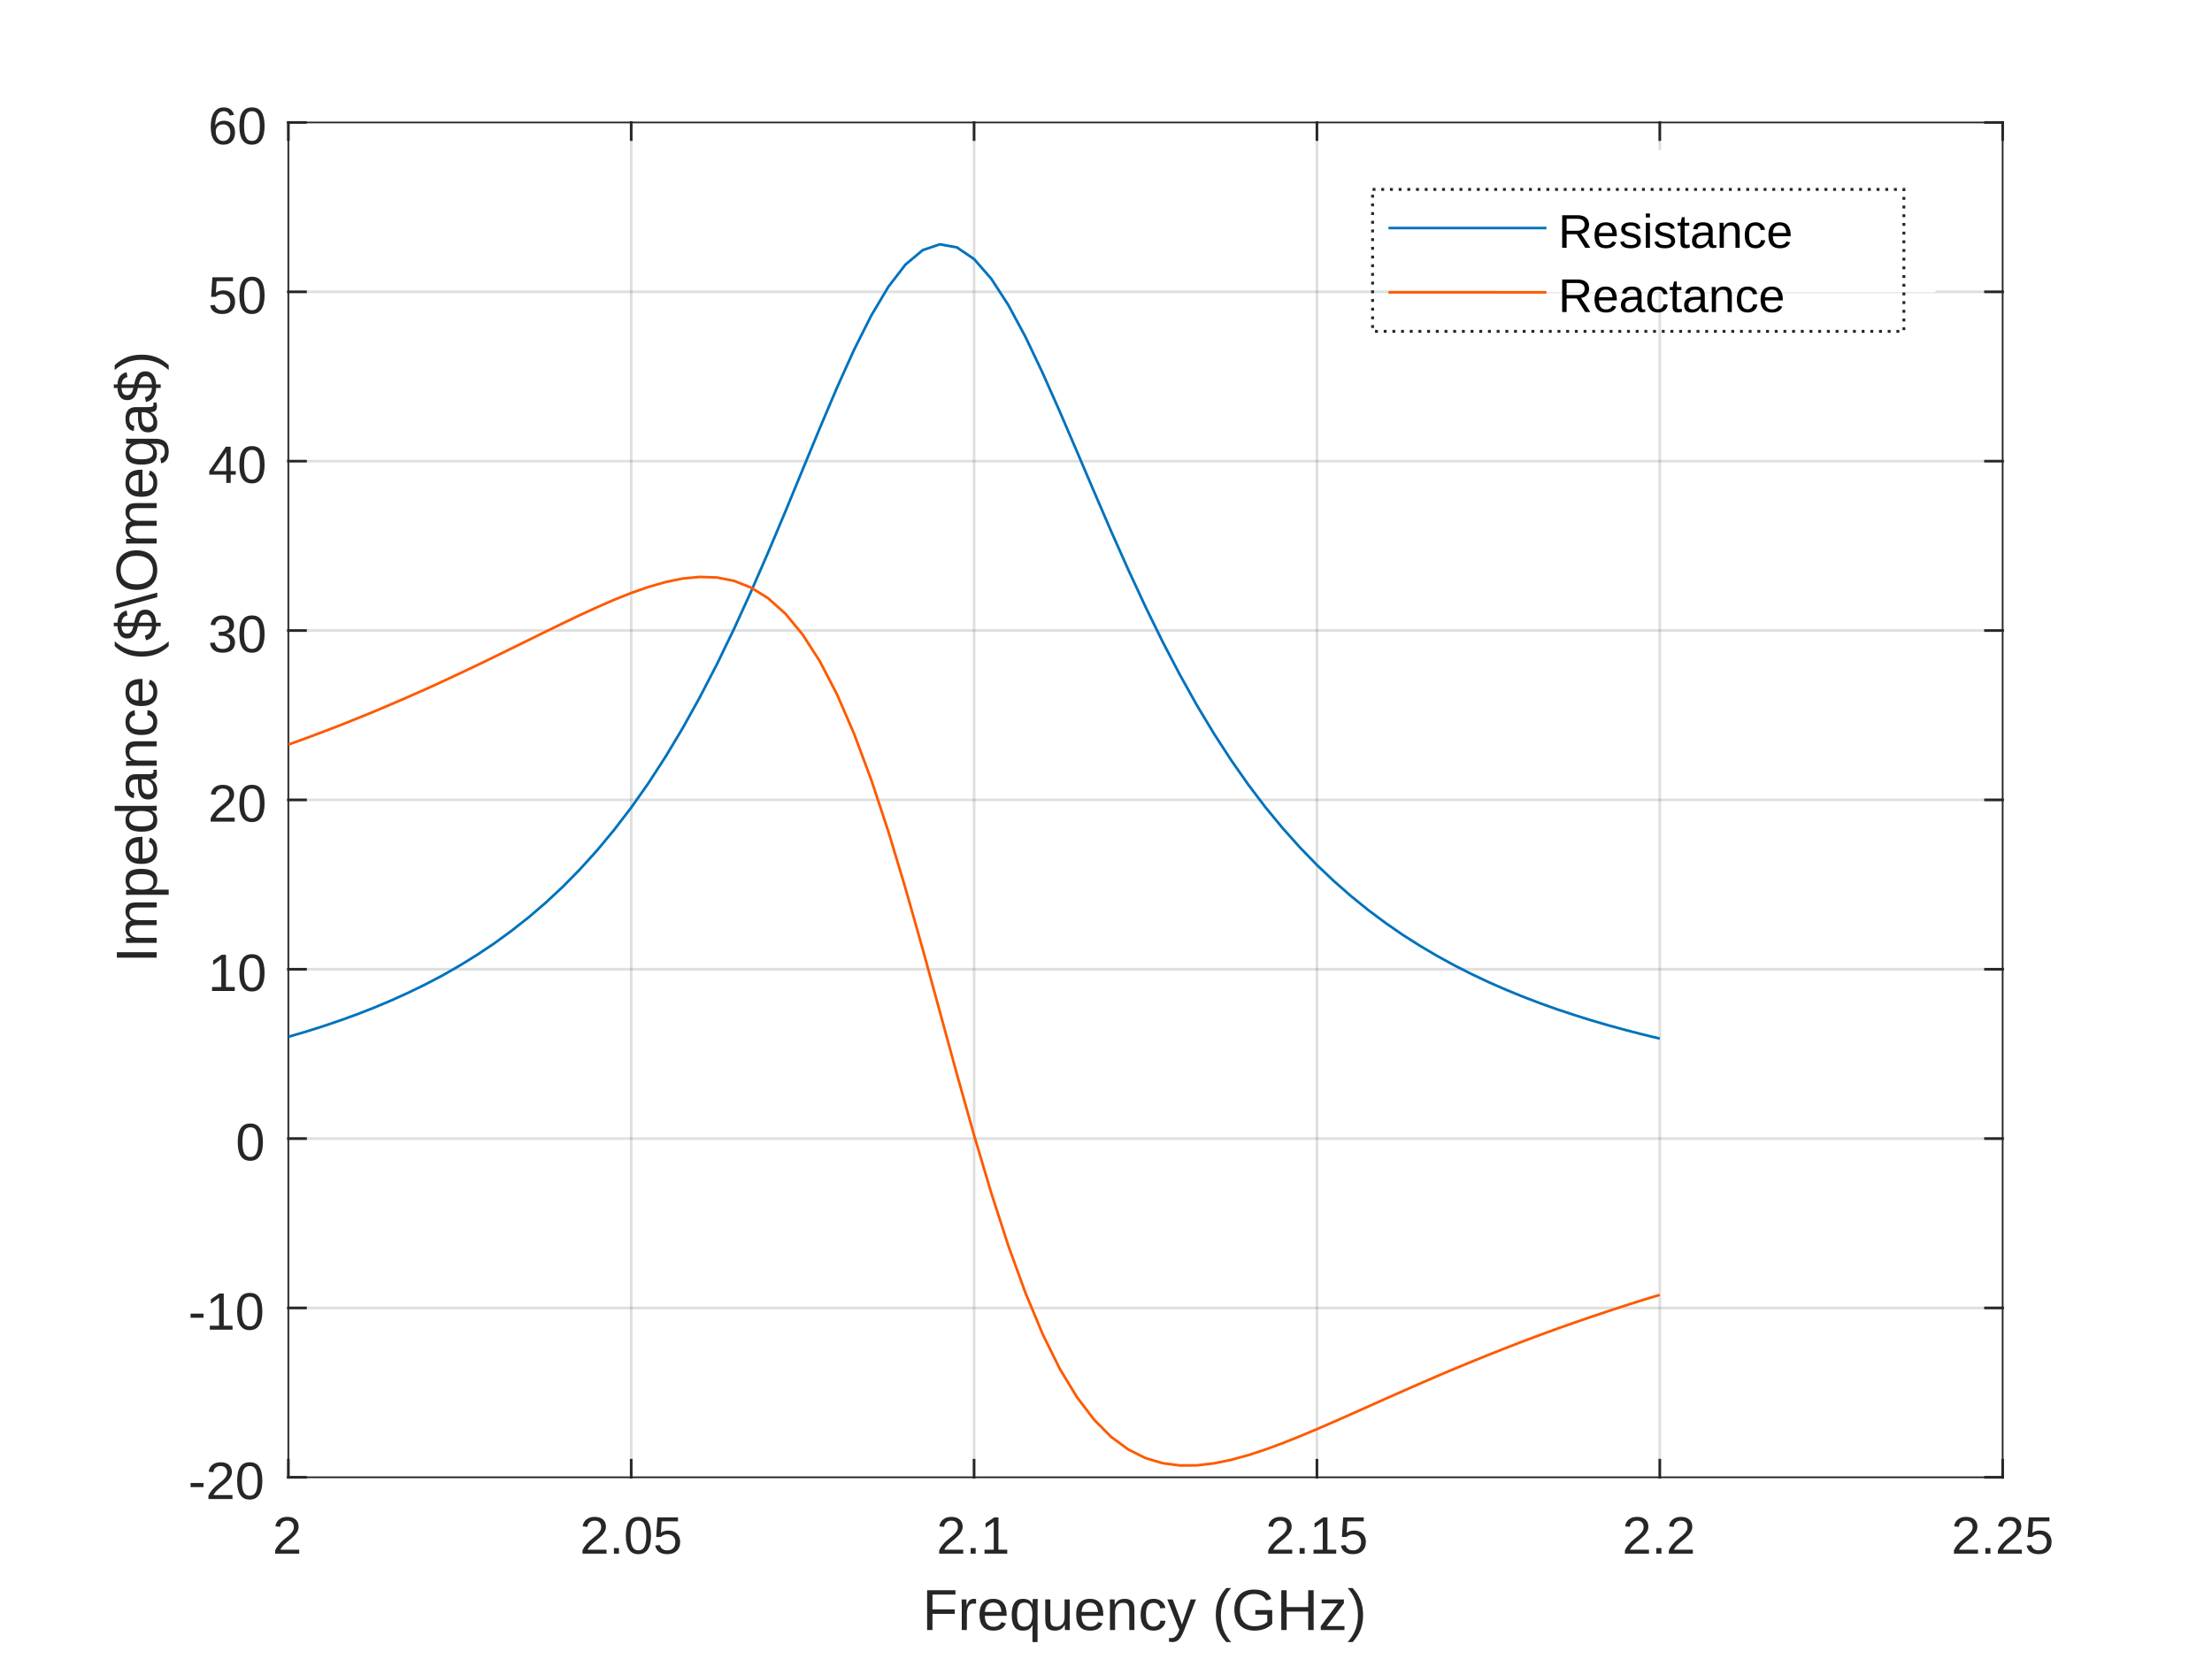
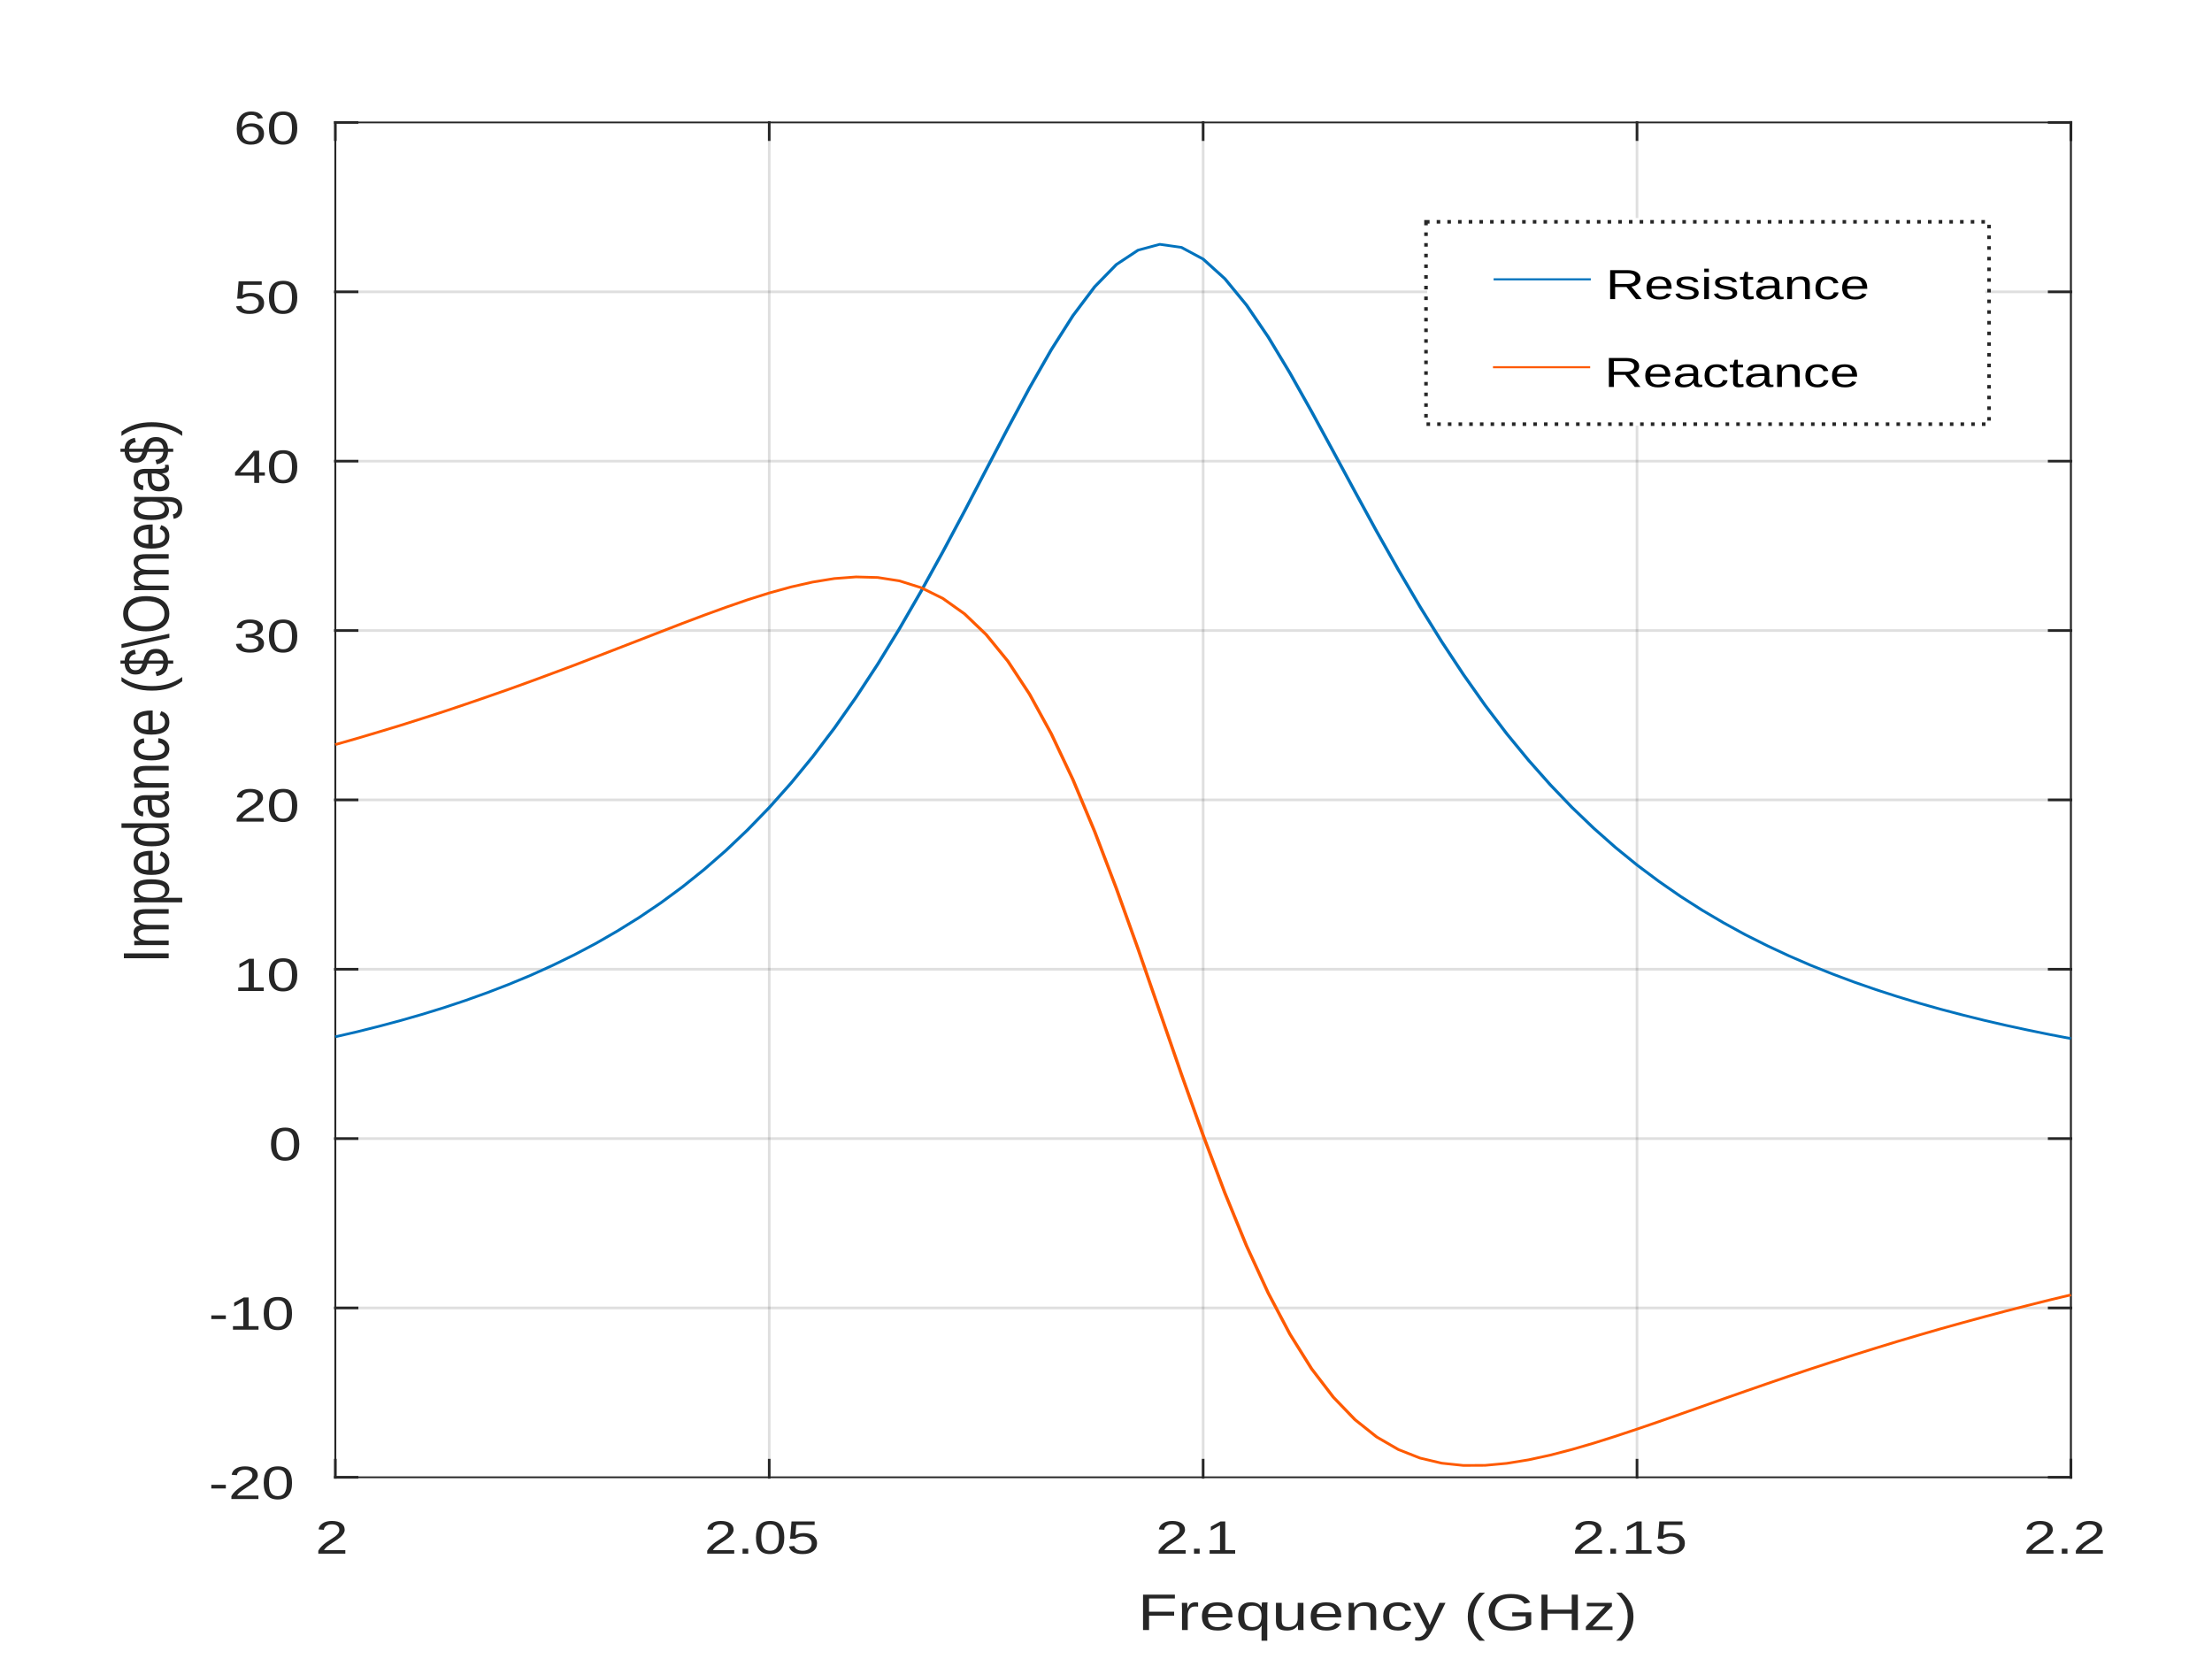
<svg xmlns="http://www.w3.org/2000/svg" id="Livello_1" data-name="Livello 1" viewBox="0 0 420 315" version="1.1">
  <defs id="defs7">
    <style id="style2">.cls-1,.cls-10,.cls-12,.cls-4,.cls-5,.cls-9{fill:none;}.cls-2{clip-path:url(#clip-path);}.cls-3{fill:#fff;}.cls-12,.cls-4,.cls-5{stroke:#262626;stroke-width:0.5px;}.cls-10,.cls-4,.cls-5,.cls-9{stroke-linejoin:round;}.cls-4{opacity:0.15;}.cls-5{stroke-linecap:square;}.cls-6{font-size:10px;}.cls-6,.cls-7{fill:#262626;}.cls-11,.cls-6,.cls-7{font-family:ArialMT, Arial;}.cls-7,.cls-8{font-size:11px;}.cls-8{font-family:Arial-BoldMT, Arial;font-weight:700;}.cls-9{stroke:blue;}.cls-10,.cls-9{stroke-width:2px;}.cls-10{stroke:red;}.cls-11{font-size:9px;}.cls-12{stroke-miterlimit:10;}</style>
    <clipPath id="clip-path" transform="translate(-96 -238.5)">
      <rect class="cls-1" x="96" y="238.5" width="420" height="315" id="rect4" />
    </clipPath>
  </defs>
  <g class="cls-2" clip-path="url(#clip-path)" id="g11">
    <rect class="cls-3" width="420" height="315" id="rect9" />
  </g>
-   <line class="cls-4" x1="54.75" y1="280.5" x2="54.75" y2="23.25" id="line17" />
-   <line class="cls-4" x1="119.85" y1="280.5" x2="119.85" y2="23.25" id="line19" />
-   <line class="cls-4" x1="184.95" y1="280.5" x2="184.95" y2="23.25" id="line21" />
-   <line class="cls-4" x1="250.05" y1="280.5" x2="250.05" y2="23.25" id="line23" />
-   <line class="cls-4" x1="315.15" y1="280.5" x2="315.15" y2="23.25" id="line25" />
-   <line class="cls-4" x1="380.25" y1="280.5" x2="380.25" y2="23.25" id="line27" />
-   <line class="cls-4" x1="380.25" y1="280.5" x2="54.75" y2="280.5" id="line29" />
-   <line class="cls-4" x1="380.25" y1="248.34" x2="54.75" y2="248.34" id="line31" />
-   <line class="cls-4" x1="380.25" y1="216.19" x2="54.75" y2="216.19" id="line33" />
-   <line class="cls-4" x1="380.25" y1="184.03" x2="54.75" y2="184.03" id="line35" />
-   <line class="cls-4" x1="380.25" y1="151.88" x2="54.75" y2="151.88" id="line37" />
-   <line class="cls-4" x1="380.25" y1="119.72" x2="54.75" y2="119.72" id="line39" />
-   <line class="cls-4" x1="380.25" y1="87.56" x2="54.75" y2="87.56" id="line41" />
-   <line class="cls-4" x1="380.25" y1="55.41" x2="54.75" y2="55.41" id="line43" />
-   <line class="cls-4" x1="380.25" y1="23.25" x2="54.75" y2="23.25" id="line45" />
-   <line class="cls-5" x1="54.75" y1="280.5" x2="380.25" y2="280.5" id="line47" style="stroke-width:0.3;stroke-miterlimit:4;stroke-dasharray:none" />
-   <line class="cls-5" x1="54.75" y1="23.25" x2="380.25" y2="23.25" id="line49" style="stroke-width:0.3;stroke-miterlimit:4;stroke-dasharray:none" />
-   <line class="cls-5" x1="54.75" y1="280.5" x2="54.75" y2="277.25" id="line51" />
-   <line class="cls-5" x1="119.85" y1="280.5" x2="119.85" y2="277.25" id="line53" />
-   <line class="cls-5" x1="184.95" y1="280.5" x2="184.95" y2="277.25" id="line55" />
-   <line class="cls-5" x1="250.05" y1="280.5" x2="250.05" y2="277.25" id="line57" />
-   <line class="cls-5" x1="315.15" y1="280.5" x2="315.15" y2="277.25" id="line59" />
-   <line class="cls-5" x1="380.25" y1="280.5" x2="380.25" y2="277.25" id="line61" />
-   <line class="cls-5" x1="54.75" y1="23.25" x2="54.75" y2="26.51" id="line63" />
-   <line class="cls-5" x1="119.85" y1="23.25" x2="119.85" y2="26.51" id="line65" />
-   <line class="cls-5" x1="184.95" y1="23.25" x2="184.95" y2="26.51" id="line67" />
-   <line class="cls-5" x1="250.05" y1="23.25" x2="250.05" y2="26.51" id="line69" />
-   <line class="cls-5" x1="315.15" y1="23.25" x2="315.15" y2="26.51" id="line71" />
-   <line class="cls-5" x1="380.25" y1="23.25" x2="380.25" y2="26.51" id="line73" />
-   <text class="cls-6" transform="translate(51.75 295)" id="text75">2</text>
-   <text class="cls-6" transform="translate(110.1 295)" id="text77">2.05</text>
-   <text class="cls-6" transform="translate(177.83 295)" id="text79">2.1</text>
-   <text class="cls-6" transform="translate(240.3 295)" id="text81">2.15</text>
-   <text class="cls-6" transform="translate(308.03 295)" id="text83">2.2</text>
-   <text class="cls-6" transform="translate(370.5 295)" id="text85">2.25</text>
-   <text class="cls-7" transform="translate(175.13 309.5)" id="text87">Frequency (GHz)</text>
-   <line class="cls-5" x1="54.75" y1="280.5" x2="54.75" y2="23.25" id="line89" style="stroke-width:0.3;stroke-miterlimit:4;stroke-dasharray:none" />
-   <line class="cls-5" x1="380.25" y1="280.5" x2="380.25" y2="23.25" id="line91" style="stroke-width:0.3;stroke-miterlimit:4;stroke-dasharray:none" />
-   <line class="cls-5" x1="54.75" y1="280.5" x2="58.01" y2="280.5" id="line93" />
-   <line class="cls-5" x1="54.75" y1="248.34" x2="58.01" y2="248.34" id="line95" />
-   <line class="cls-5" x1="54.75" y1="216.19" x2="58.01" y2="216.19" id="line97" />
-   <line class="cls-5" x1="54.75" y1="184.03" x2="58.01" y2="184.03" id="line99" />
-   <line class="cls-5" x1="54.75" y1="151.88" x2="58.01" y2="151.88" id="line101" />
-   <line class="cls-5" x1="54.75" y1="119.72" x2="58.01" y2="119.72" id="line103" />
-   <line class="cls-5" x1="54.75" y1="87.56" x2="58.01" y2="87.56" id="line105" />
-   <line class="cls-5" x1="54.75" y1="55.41" x2="58.01" y2="55.41" id="line107" />
-   <line class="cls-5" x1="54.75" y1="23.25" x2="58.01" y2="23.25" id="line109" />
-   <line class="cls-5" x1="380.25" y1="280.5" x2="376.99" y2="280.5" id="line111" />
-   <line class="cls-5" x1="380.25" y1="248.34" x2="376.99" y2="248.34" id="line113" />
-   <line class="cls-5" x1="380.25" y1="216.19" x2="376.99" y2="216.19" id="line115" />
-   <line class="cls-5" x1="380.25" y1="184.03" x2="376.99" y2="184.03" id="line117" />
-   <line class="cls-5" x1="380.25" y1="151.88" x2="376.99" y2="151.88" id="line119" />
-   <line class="cls-5" x1="380.25" y1="119.72" x2="376.99" y2="119.72" id="line121" />
-   <line class="cls-5" x1="380.25" y1="87.56" x2="376.99" y2="87.56" id="line123" />
-   <line class="cls-5" x1="380.25" y1="55.41" x2="376.99" y2="55.41" id="line125" />
-   <line class="cls-5" x1="380.25" y1="23.25" x2="376.99" y2="23.25" id="line127" />
-   <text class="cls-6" transform="translate(35.75 284.63)" id="text129">-20</text>
-   <text class="cls-6" transform="translate(35.75 252.47)" id="text131">-10</text>
-   <text class="cls-6" transform="translate(44.75 220.31)" id="text133">0</text>
-   <text class="cls-6" transform="translate(39.5 188.16)" id="text135">10</text>
-   <text class="cls-6" transform="translate(39.5 156)" id="text137">20</text>
-   <text class="cls-6" transform="translate(39.5 123.84)" id="text139">30</text>
-   <text class="cls-6" transform="translate(39.5 91.69)" id="text141">40</text>
-   <text class="cls-6" transform="translate(39.5 59.53)" id="text143">50</text>
-   <text class="cls-6" transform="translate(39.5 27.38)" id="text145">60</text>
-   <text class="cls-7" transform="rotate(-90)" id="text147" x="-182.845" y="29.75">Impedance ($\Omega$)</text>
-   <polyline class="cls-9" points="54.75 196.86 58.01 195.91 61.26 194.88 64.52 193.78 67.77 192.6 71.03 191.33 74.28 189.96 77.53 188.49 80.79 186.9 84.05 185.19 87.3 183.33 90.56 181.32 93.81 179.15 97.06 176.78 100.32 174.22 103.58 171.43 106.83 168.4 110.08 165.1 113.34 161.5 116.59 157.59 119.85 153.34 123.11 148.71 126.36 143.7 129.62 138.26 132.87 132.4 136.13 126.11 139.38 119.39 142.63 112.27 145.89 104.79 149.15 97.06 152.4 89.17 155.66 81.29 158.91 73.63 162.16 66.42 165.42 59.93 168.68 54.45 171.93 50.23 175.19 47.5 178.44 46.39 181.69 46.97 184.95 49.19 188.21 52.92 191.46 57.93 194.72 63.99 197.97 70.82 201.22 78.14 204.48 85.73 207.74 93.37 210.99 100.91 214.25 108.22 217.5 115.22 220.75 121.85 224.01 128.09 227.26 133.92 230.52 139.34 233.78 144.36 237.03 149 240.28 153.29 243.54 157.24 246.79 160.88 250.05 164.24 253.31 167.33 256.56 170.18 259.81 172.81 263.07 175.24 266.32 177.49 269.58 179.56 272.83 181.48 276.09 183.27 279.35 184.92 282.6 186.46 285.86 187.89 289.11 189.22 292.37 190.47 295.62 191.63 298.88 192.71 302.13 193.73 305.38 194.68 308.64 195.57 311.89 196.41 315.15 197.2" id="polyline151" style="stroke-width:0.5;stroke-miterlimit:4;stroke-dasharray:none;stroke:#0072bd;stroke-opacity:1" />
-   <polyline class="cls-10" points="54.75 141.38 58.01 140.2 61.26 138.98 64.52 137.73 67.77 136.43 71.03 135.1 74.28 133.72 77.53 132.31 80.79 130.87 84.05 129.38 87.3 127.86 90.56 126.32 93.81 124.74 97.06 123.15 100.32 121.55 103.58 119.95 106.83 118.36 110.08 116.81 113.34 115.31 116.59 113.89 119.85 112.59 123.11 111.45 126.36 110.52 129.62 109.85 132.87 109.54 136.13 109.65 139.38 110.29 142.63 111.58 145.89 113.62 149.15 116.55 152.4 120.49 155.66 125.55 158.91 131.81 162.16 139.31 165.42 148.04 168.68 157.89 171.93 168.69 175.19 180.18 178.44 192.06 181.69 203.96 184.95 215.55 188.21 226.5 191.46 236.55 194.72 245.52 197.97 253.31 201.22 259.89 204.48 265.28 207.74 269.56 210.99 272.84 214.25 275.23 217.5 276.85 220.75 277.82 224.01 278.25 227.26 278.23 230.52 277.85 233.78 277.18 237.03 276.29 240.28 275.22 243.54 274.02 246.79 272.72 250.05 271.35 253.31 269.94 256.56 268.5 259.81 267.05 263.07 265.59 266.32 264.15 269.58 262.72 272.83 261.31 276.09 259.93 279.35 258.58 282.6 257.26 285.86 255.97 289.11 254.71 292.37 253.49 295.62 252.3 298.88 251.15 302.13 250.03 305.38 248.94 308.64 247.88 311.89 246.85 315.15 245.86" id="polyline153" style="stroke-width:0.5;stroke-miterlimit:4;stroke-dasharray:none;stroke:#fe5a00;stroke-opacity:1" />
-   <rect class="cls-3" x="284.25" y="28.5" width="83.25" height="27" id="rect155" />
-   <text class="cls-11" id="text157" x="295.881" y="47.05">Resistance</text>
-   <line class="cls-9" x1="263.631" y1="43.3" x2="293.631" y2="43.3" id="line159" style="stroke-width:0.5;stroke-miterlimit:4;stroke-dasharray:none;stroke:#0072bd;stroke-opacity:1" />
-   <text class="cls-11" id="text161" x="295.881" y="59.25">Reactance</text>
-   <line class="cls-10" x1="263.631" y1="55.5" x2="293.631" y2="55.5" id="line163" style="stroke-width:0.5;stroke-miterlimit:4;stroke-dasharray:none;stroke:#fe5a00;stroke-opacity:1" />
-   <rect class="cls-12" x="260.617" y="35.965" width="100.881" height="26.95" id="rect165" style="stroke-width:0.55;stroke-miterlimit:10;stroke-dasharray:0.55, 1.1;stroke-dashoffset:0" />
+   <line class="cls-4" x1="63.671" y1="280.5" x2="63.671" y2="23.25" id="line17" />
+   <line class="cls-4" x1="146.056" y1="280.5" x2="146.056" y2="23.25" id="line19" />
+   <line class="cls-4" x1="228.441" y1="280.5" x2="228.441" y2="23.25" id="line21" />
+   <line class="cls-4" x1="310.826" y1="280.5" x2="310.826" y2="23.25" id="line23" />
+   <line class="cls-4" x1="393.211" y1="280.5" x2="393.211" y2="23.25" id="line25" />
+   <line class="cls-4" x1="393.211" y1="280.5" x2="393.211" y2="23.25" id="line27" />
+   <line class="cls-4" x1="393.211" y1="280.5" x2="63.671" y2="280.5" id="line29" />
+   <line class="cls-4" x1="393.211" y1="248.34" x2="63.671" y2="248.34" id="line31" />
+   <line class="cls-4" x1="393.211" y1="216.19" x2="63.671" y2="216.19" id="line33" />
+   <line class="cls-4" x1="393.211" y1="184.03" x2="63.671" y2="184.03" id="line35" />
+   <line class="cls-4" x1="393.211" y1="151.88" x2="63.671" y2="151.88" id="line37" />
+   <line class="cls-4" x1="393.211" y1="119.72" x2="63.671" y2="119.72" id="line39" />
+   <line class="cls-4" x1="393.211" y1="87.56" x2="63.671" y2="87.56" id="line41" />
+   <line class="cls-4" x1="393.211" y1="55.41" x2="63.671" y2="55.41" id="line43" />
+   <line class="cls-4" x1="393.211" y1="23.25" x2="63.671" y2="23.25" id="line45" />
+   <line class="cls-5" x1="63.671" y1="280.5" x2="393.211" y2="280.5" id="line47" style="stroke-width:0.302;stroke-miterlimit:4;stroke-dasharray:none" />
+   <line class="cls-5" x1="63.671" y1="23.25" x2="393.211" y2="23.25" id="line49" style="stroke-width:0.302;stroke-miterlimit:4;stroke-dasharray:none" />
+   <line class="cls-5" x1="63.671" y1="280.5" x2="63.671" y2="277.25" id="line51" />
+   <line class="cls-5" x1="146.056" y1="280.5" x2="146.056" y2="277.25" id="line53" />
+   <line class="cls-5" x1="228.441" y1="280.5" x2="228.441" y2="277.25" id="line55" />
+   <line class="cls-5" x1="310.826" y1="280.5" x2="310.826" y2="277.25" id="line57" />
+   <line class="cls-5" x1="393.211" y1="280.5" x2="393.211" y2="277.25" id="line59" />
+   <line class="cls-5" x1="393.211" y1="280.5" x2="393.211" y2="277.25" id="line61" />
+   <line class="cls-5" x1="63.671" y1="23.25" x2="63.671" y2="26.51" id="line63" />
+   <line class="cls-5" x1="146.056" y1="23.25" x2="146.056" y2="26.51" id="line65" />
+   <line class="cls-5" x1="228.441" y1="23.25" x2="228.441" y2="26.51" id="line67" />
+   <line class="cls-5" x1="310.826" y1="23.25" x2="310.826" y2="26.51" id="line69" />
+   <line class="cls-5" x1="393.211" y1="23.25" x2="393.211" y2="26.51" id="line71" />
+   <line class="cls-5" x1="393.211" y1="23.25" x2="393.211" y2="26.51" id="line73" />
+   <text class="cls-6" transform="scale(1.124952,0.8889272)" id="text75" x="53.224" y="331.861" style="stroke-width:1.125">2</text>
+   <text class="cls-6" transform="scale(1.124952,0.8889272)" id="text77" x="118.865" y="331.861" style="stroke-width:1.125">2.05</text>
+   <text class="cls-6" transform="scale(1.124952,0.8889272)" id="text79" x="195.058" y="331.861" style="stroke-width:1.125">2.1</text>
+   <text class="cls-6" transform="scale(1.124952,0.8889272)" id="text81" x="265.334" y="331.861" style="stroke-width:1.125">2.15</text>
+   <text class="cls-6" transform="scale(1.124952,0.8889272)" id="text83" x="341.527" y="331.861" style="stroke-width:1.125">2.2</text>
+   <text class="cls-7" transform="scale(1.124952,0.8889272)" id="text87" x="192.021" y="348.172" style="stroke-width:1.125">Frequency (GHz)</text>
+   <line class="cls-5" x1="63.671" y1="280.5" x2="63.671" y2="23.25" id="line89" style="stroke-width:0.337;stroke-miterlimit:4;stroke-dasharray:none" />
+   <line class="cls-5" x1="393.211" y1="280.5" x2="393.211" y2="23.25" id="line91" style="stroke-width:0.337;stroke-miterlimit:4;stroke-dasharray:none" />
+   <line class="cls-5" x1="63.671" y1="280.5" x2="67.797" y2="280.5" id="line93" />
+   <line class="cls-5" x1="63.671" y1="248.34" x2="67.797" y2="248.34" id="line95" />
+   <line class="cls-5" x1="63.671" y1="216.19" x2="67.797" y2="216.19" id="line97" />
+   <line class="cls-5" x1="63.671" y1="184.03" x2="67.797" y2="184.03" id="line99" />
+   <line class="cls-5" x1="63.671" y1="151.88" x2="67.797" y2="151.88" id="line101" />
+   <line class="cls-5" x1="63.671" y1="119.72" x2="67.797" y2="119.72" id="line103" />
+   <line class="cls-5" x1="63.671" y1="87.56" x2="67.797" y2="87.56" id="line105" />
+   <line class="cls-5" x1="63.671" y1="55.41" x2="67.797" y2="55.41" id="line107" />
+   <line class="cls-5" x1="63.671" y1="23.25" x2="67.797" y2="23.25" id="line109" />
+   <line class="cls-5" x1="393.211" y1="280.5" x2="389.086" y2="280.5" id="line111" />
+   <line class="cls-5" x1="393.211" y1="248.34" x2="389.086" y2="248.34" id="line113" />
+   <line class="cls-5" x1="393.211" y1="216.19" x2="389.086" y2="216.19" id="line115" />
+   <line class="cls-5" x1="393.211" y1="184.03" x2="389.086" y2="184.03" id="line117" />
+   <line class="cls-5" x1="393.211" y1="151.88" x2="389.086" y2="151.88" id="line119" />
+   <line class="cls-5" x1="393.211" y1="119.72" x2="389.086" y2="119.72" id="line121" />
+   <line class="cls-5" x1="393.211" y1="87.56" x2="389.086" y2="87.56" id="line123" />
+   <line class="cls-5" x1="393.211" y1="55.41" x2="389.086" y2="55.41" id="line125" />
+   <line class="cls-5" x1="393.211" y1="23.25" x2="389.086" y2="23.25" id="line127" />
+   <text class="cls-6" transform="scale(1.124952,0.8889272)" id="text129" x="35.225" y="320.195" style="stroke-width:1.125">-20</text>
+   <text class="cls-6" transform="scale(1.124952,0.8889272)" id="text131" x="35.225" y="284.017" style="stroke-width:1.125">-10</text>
+   <text class="cls-6" transform="scale(1.124952,0.8889272)" id="text133" x="45.349" y="247.838" style="stroke-width:1.125">0</text>
+   <text class="cls-6" transform="scale(1.124952,0.8889272)" id="text135" x="39.443" y="211.671" style="stroke-width:1.125">10</text>
+   <text class="cls-6" transform="scale(1.124952,0.8889272)" id="text137" x="39.443" y="175.492" style="stroke-width:1.125">20</text>
+   <text class="cls-6" transform="scale(1.124952,0.8889272)" id="text139" x="39.443" y="139.314" style="stroke-width:1.125">30</text>
+   <text class="cls-6" transform="scale(1.124952,0.8889272)" id="text141" x="39.443" y="103.147" style="stroke-width:1.125">40</text>
+   <text class="cls-6" transform="scale(1.124952,0.8889272)" id="text143" x="39.443" y="66.968" style="stroke-width:1.125">50</text>
+   <text class="cls-6" transform="scale(1.124952,0.8889272)" id="text145" x="39.443" y="30.801" style="stroke-width:1.125">60</text>
+   <text class="cls-7" transform="matrix(0,-0.8889272,1.124952,0,0,0)" id="text147" x="-205.692" y="28.475" style="stroke-width:1.125">Impedance ($\Omega$)</text>
+   <polyline class="cls-9" points="54.75 196.86 58.01 195.91 61.26 194.88 64.52 193.78 67.77 192.6 71.03 191.33 74.28 189.96 77.53 188.49 80.79 186.9 84.05 185.19 87.3 183.33 90.56 181.32 93.81 179.15 97.06 176.78 100.32 174.22 103.58 171.43 106.83 168.4 110.08 165.1 113.34 161.5 116.59 157.59 119.85 153.34 123.11 148.71 126.36 143.7 129.62 138.26 132.87 132.4 136.13 126.11 139.38 119.39 142.63 112.27 145.89 104.79 149.15 97.06 152.4 89.17 155.66 81.29 158.91 73.63 162.16 66.42 165.42 59.93 168.68 54.45 171.93 50.23 175.19 47.5 178.44 46.39 181.69 46.97 184.95 49.19 188.21 52.92 191.46 57.93 194.72 63.99 197.97 70.82 201.22 78.14 204.48 85.73 207.74 93.37 210.99 100.91 214.25 108.22 217.5 115.22 220.75 121.85 224.01 128.09 227.26 133.92 230.52 139.34 233.78 144.36 237.03 149 240.28 153.29 243.54 157.24 246.79 160.88 250.05 164.24 253.31 167.33 256.56 170.18 259.81 172.81 263.07 175.24 266.32 177.49 269.58 179.56 272.83 181.48 276.09 183.27 279.35 184.92 282.6 186.46 285.86 187.89 289.11 189.22 292.37 190.47 295.62 191.63 298.88 192.71 302.13 193.73 305.38 194.68 308.64 195.57 311.89 196.41 315.15 197.2" id="polyline151" style="stroke:#0072bd;stroke-width:0.5;stroke-miterlimit:4;stroke-dasharray:none;stroke-opacity:1" transform="matrix(1.265516,0,0,1,-5.615894,0)" />
+   <polyline class="cls-10" points="54.75 141.38 58.01 140.2 61.26 138.98 64.52 137.73 67.77 136.43 71.03 135.1 74.28 133.72 77.53 132.31 80.79 130.87 84.05 129.38 87.3 127.86 90.56 126.32 93.81 124.74 97.06 123.15 100.32 121.55 103.58 119.95 106.83 118.36 110.08 116.81 113.34 115.31 116.59 113.89 119.85 112.59 123.11 111.45 126.36 110.52 129.62 109.85 132.87 109.54 136.13 109.65 139.38 110.29 142.63 111.58 145.89 113.62 149.15 116.55 152.4 120.49 155.66 125.55 158.91 131.81 162.16 139.31 165.42 148.04 168.68 157.89 171.93 168.69 175.19 180.18 178.44 192.06 181.69 203.96 184.95 215.55 188.21 226.5 191.46 236.55 194.72 245.52 197.97 253.31 201.22 259.89 204.48 265.28 207.74 269.56 210.99 272.84 214.25 275.23 217.5 276.85 220.75 277.82 224.01 278.25 227.26 278.23 230.52 277.85 233.78 277.18 237.03 276.29 240.28 275.22 243.54 274.02 246.79 272.72 250.05 271.35 253.31 269.94 256.56 268.5 259.81 267.05 263.07 265.59 266.32 264.15 269.58 262.72 272.83 261.31 276.09 259.93 279.35 258.58 282.6 257.26 285.86 255.97 289.11 254.71 292.37 253.49 295.62 252.3 298.88 251.15 302.13 250.03 305.38 248.94 308.64 247.88 311.89 246.85 315.15 245.86" id="polyline153" style="stroke:#fe5a00;stroke-width:0.5;stroke-miterlimit:4;stroke-dasharray:none;stroke-opacity:1" transform="matrix(1.265516,0,0,1,-5.615894,0)" />
+   <rect class="cls-3" x="270.987" y="41.391" width="105.979" height="39.43" id="rect155" style="stroke-width:1.363" />
+   <text class="cls-11" id="text157" x="271.033" y="63.889" transform="scale(1.124952,0.8889272)" style="stroke-width:1.125">Resistance</text>
+   <line class="cls-9" x1="283.595" y1="53.042" x2="302.051" y2="53.042" id="line159" style="stroke:#0072bd;stroke-width:0.392;stroke-miterlimit:4;stroke-dasharray:none;stroke-opacity:1" />
+   <text class="cls-11" id="text161" x="270.817" y="82.653" transform="scale(1.124952,0.8889272)" style="stroke-width:1.125">Reactance</text>
+   <line class="cls-10" x1="283.477" y1="69.723" x2="301.933" y2="69.723" id="line163" style="stroke:#fe5a00;stroke-width:0.392;stroke-miterlimit:4;stroke-dasharray:none;stroke-opacity:1" />
+   <rect class="cls-12" x="270.761" y="42.114" width="106.911" height="38.422" id="rect165" style="stroke-width:0.676;stroke-miterlimit:10;stroke-dasharray:0.676, 1.352;stroke-dashoffset:0" />
</svg>
